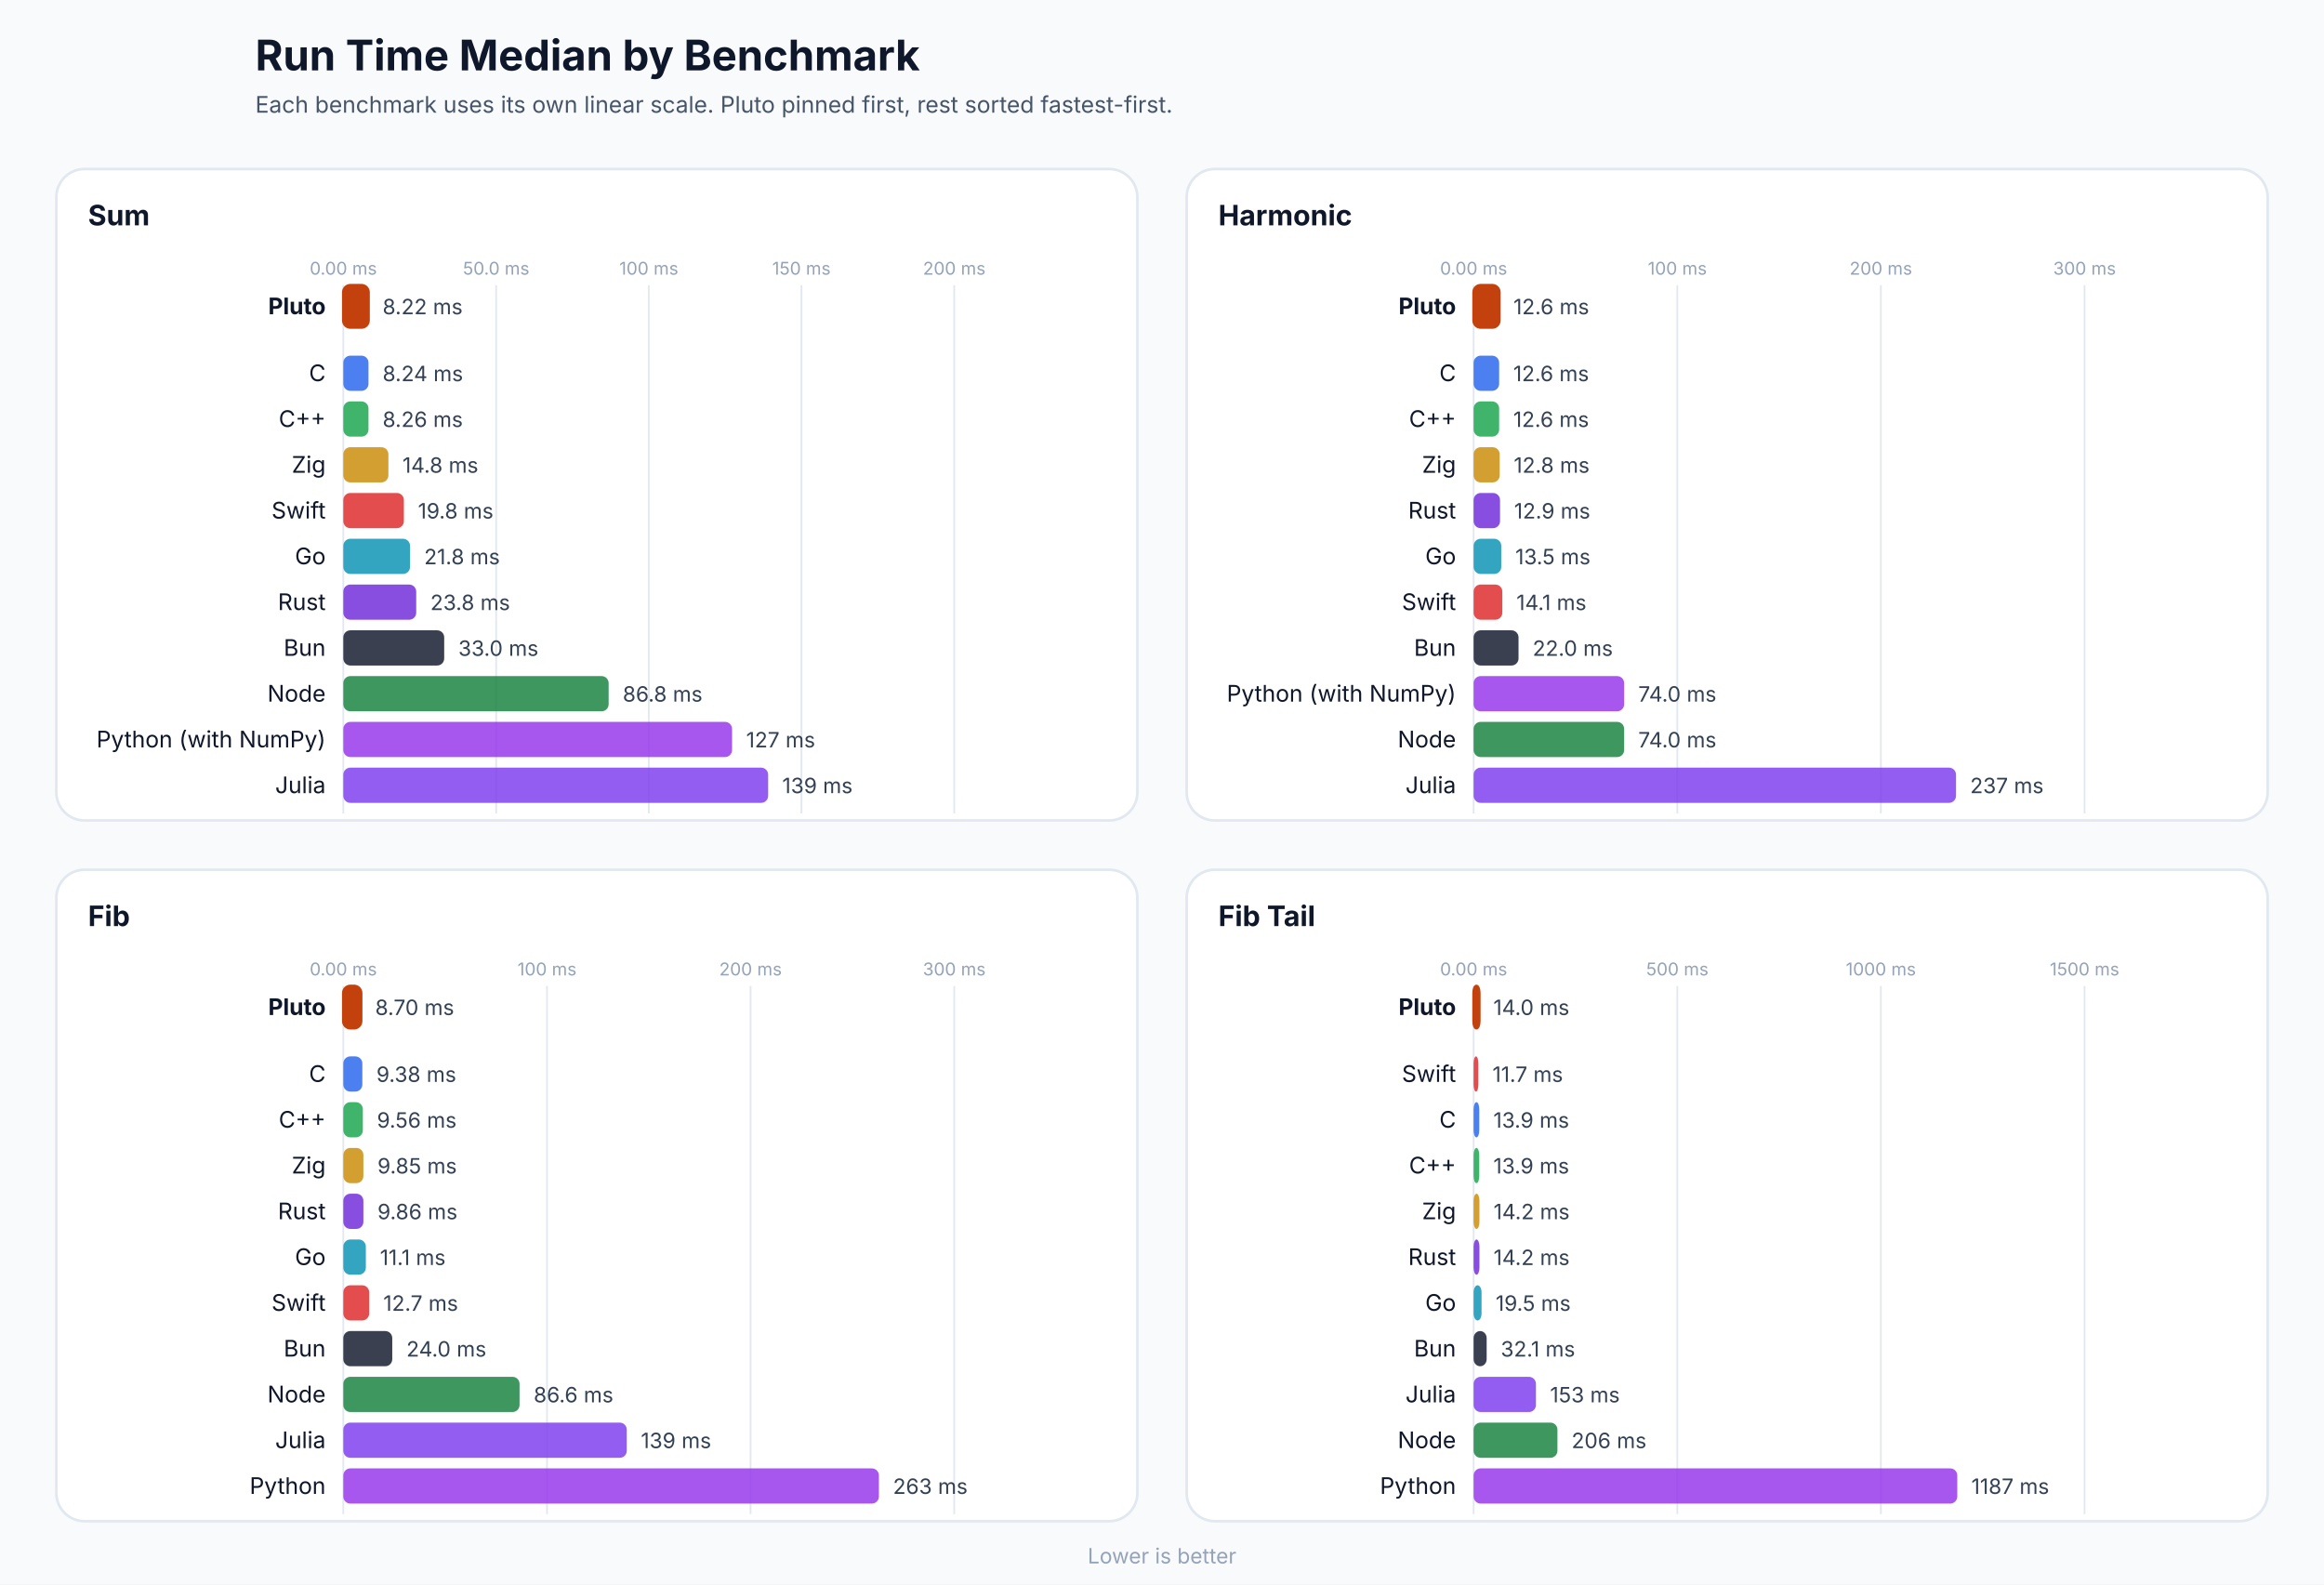
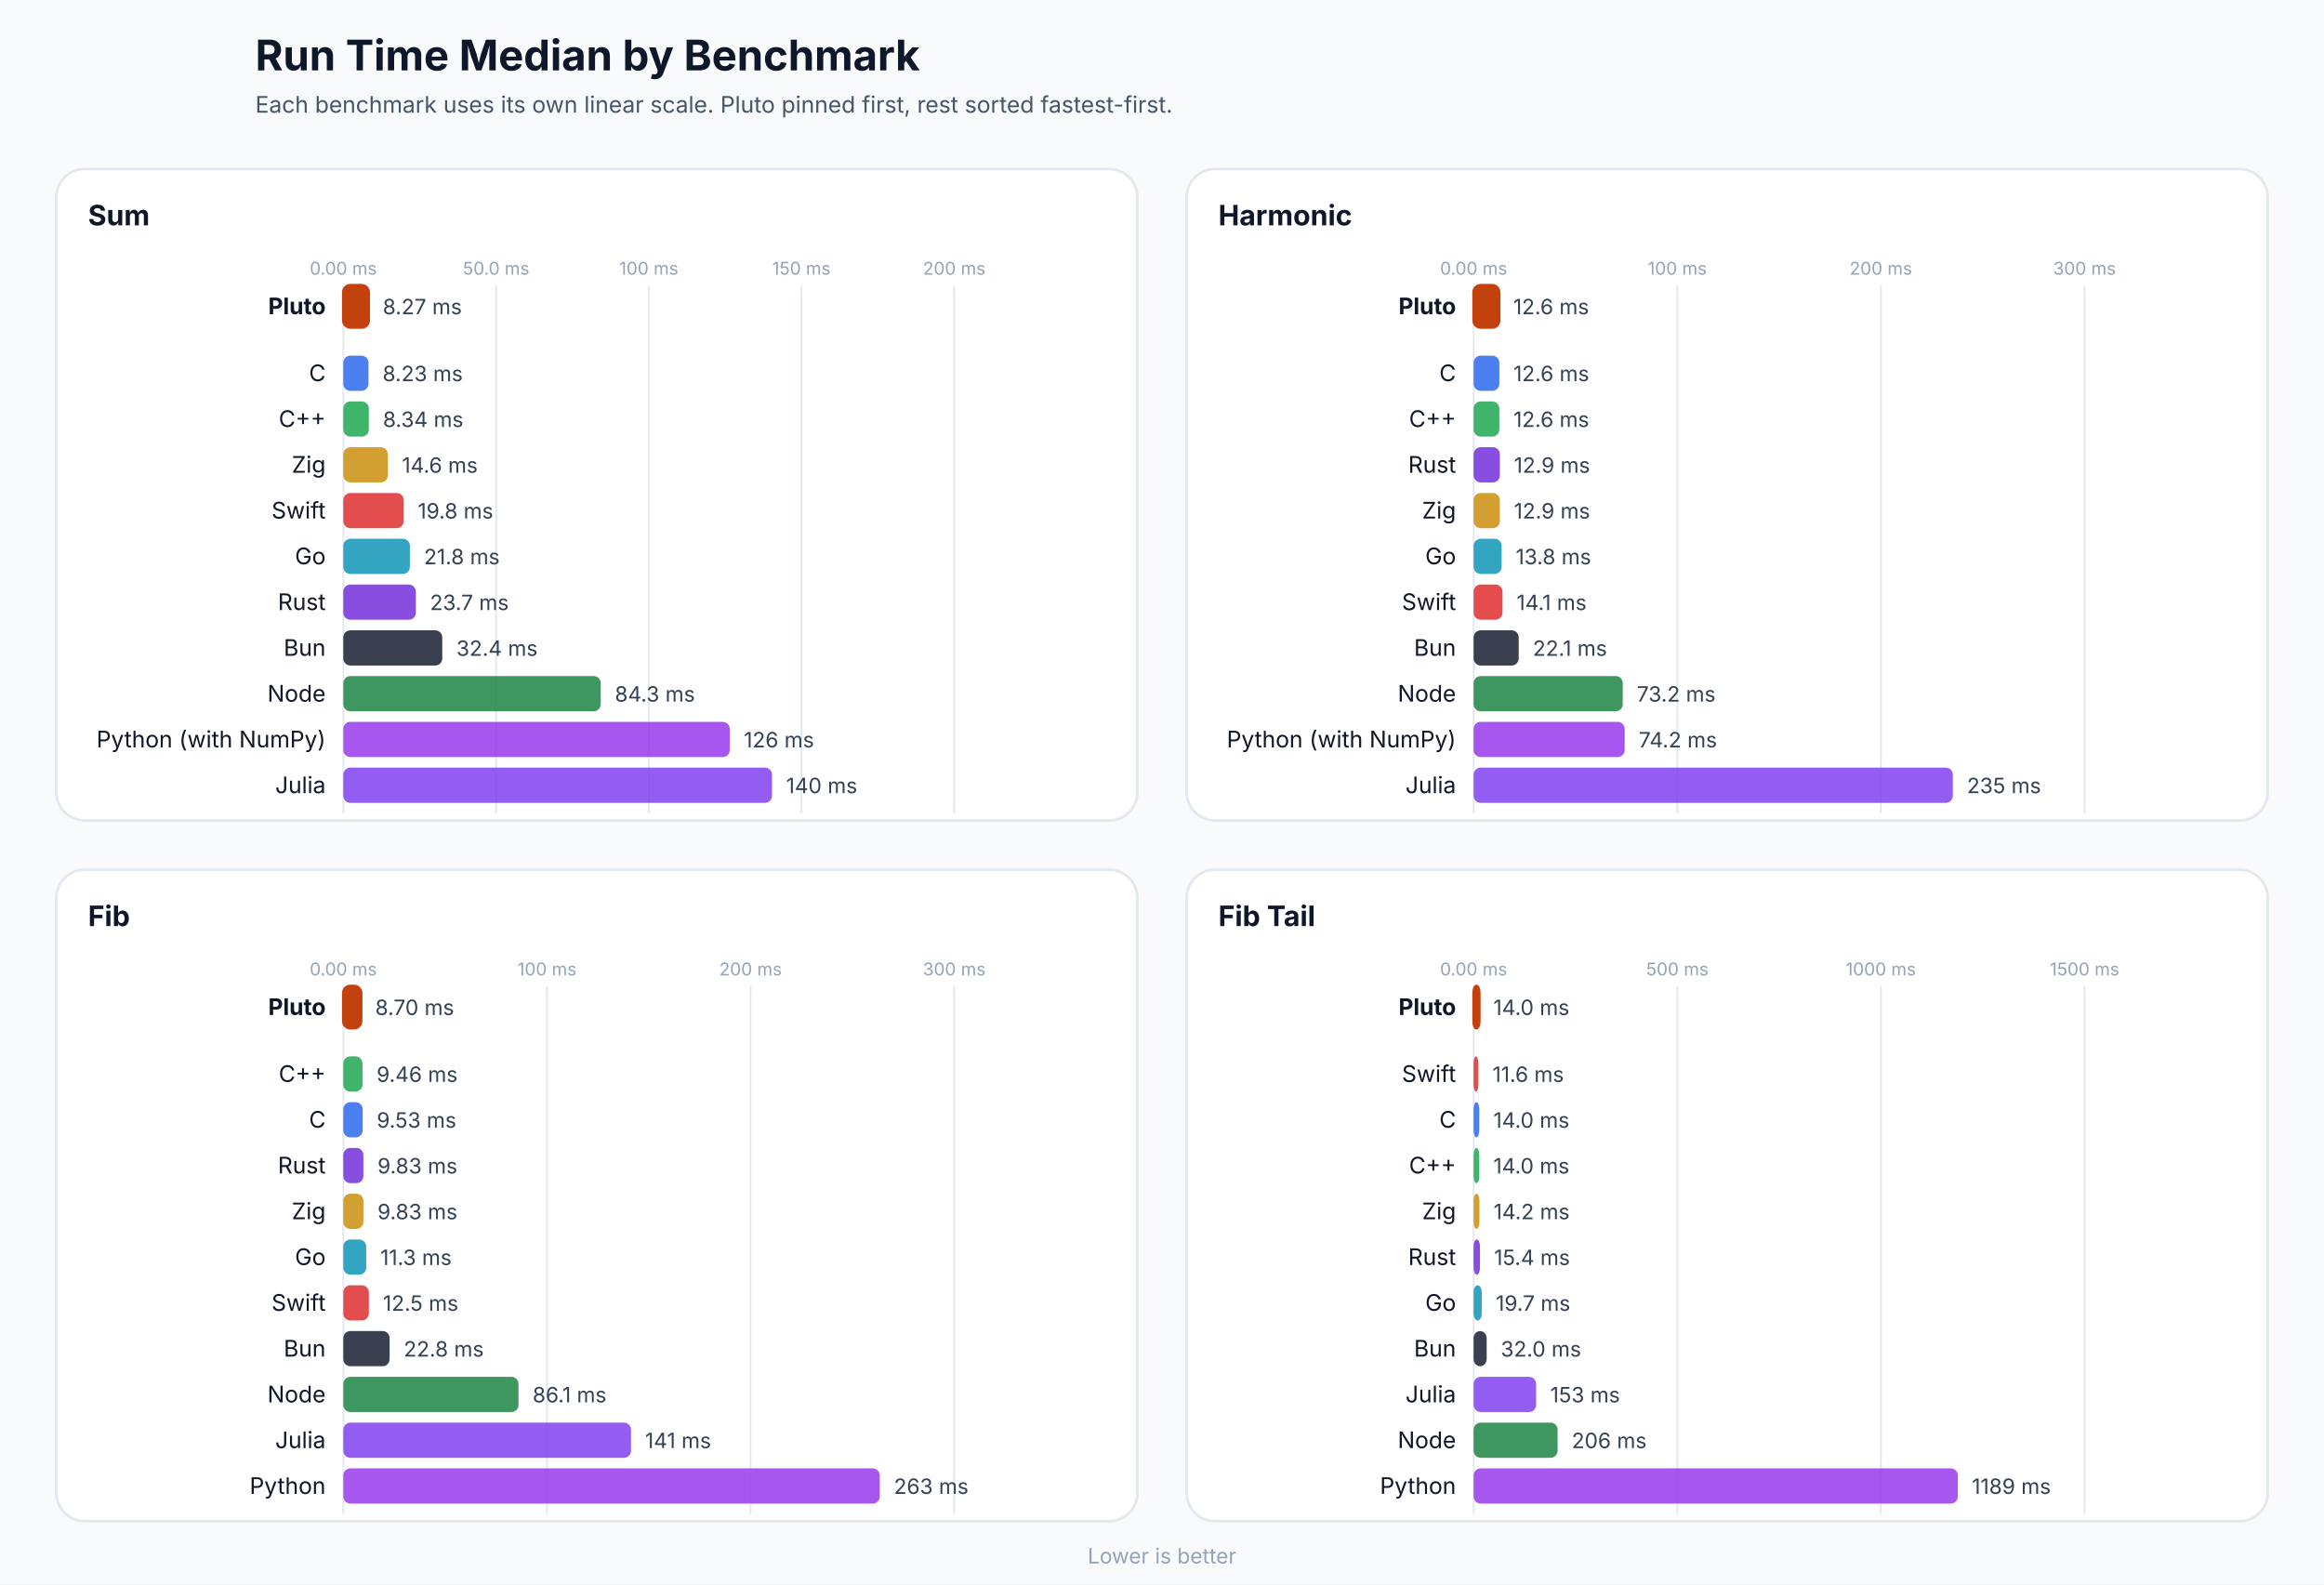
<svg xmlns="http://www.w3.org/2000/svg" width="1320" height="900" viewBox="0 0 1320 900" role="img" aria-labelledby="chart-title chart-desc">
  <rect width="1320" height="900" fill="#f8fafc" />
  <text x="145" y="40" fill="#0f172a" font-size="24" font-weight="700" font-family="ui-sans-serif, system-ui, -apple-system, BlinkMacSystemFont, sans-serif">Run Time Median by Benchmark</text>
  <text x="145" y="64" fill="#475569" font-size="13" font-family="ui-sans-serif, system-ui, -apple-system, BlinkMacSystemFont, sans-serif">Each benchmark uses its own linear scale. Pluto pinned first, rest sorted fastest-first.</text>
  <rect x="32" y="96" width="614" height="370" rx="16" fill="#ffffff" stroke="#e2e8f0" stroke-width="1.5" />
  <text x="50" y="128" fill="#0f172a" font-size="16" font-weight="700" font-family="ui-sans-serif, system-ui, -apple-system, BlinkMacSystemFont, sans-serif">Sum</text>
  <line x1="195.0" y1="162" x2="195.0" y2="462" stroke="#e2e8f0" stroke-width="1" />
  <text x="195.0" y="156" text-anchor="middle" fill="#94a3b8" font-size="10" font-family="ui-sans-serif, system-ui, -apple-system, BlinkMacSystemFont, sans-serif">0.00 ms</text>
  <line x1="281.8" y1="162" x2="281.8" y2="462" stroke="#e2e8f0" stroke-width="1" />
  <text x="281.8" y="156" text-anchor="middle" fill="#94a3b8" font-size="10" font-family="ui-sans-serif, system-ui, -apple-system, BlinkMacSystemFont, sans-serif">50.0 ms</text>
  <line x1="368.5" y1="162" x2="368.5" y2="462" stroke="#e2e8f0" stroke-width="1" />
  <text x="368.5" y="156" text-anchor="middle" fill="#94a3b8" font-size="10" font-family="ui-sans-serif, system-ui, -apple-system, BlinkMacSystemFont, sans-serif">100 ms</text>
  <line x1="455.2" y1="162" x2="455.2" y2="462" stroke="#e2e8f0" stroke-width="1" />
  <text x="455.2" y="156" text-anchor="middle" fill="#94a3b8" font-size="10" font-family="ui-sans-serif, system-ui, -apple-system, BlinkMacSystemFont, sans-serif">150 ms</text>
  <line x1="542.0" y1="162" x2="542.0" y2="462" stroke="#e2e8f0" stroke-width="1" />
  <text x="542.0" y="156" text-anchor="middle" fill="#94a3b8" font-size="10" font-family="ui-sans-serif, system-ui, -apple-system, BlinkMacSystemFont, sans-serif">200 ms</text>
  <text x="185" y="178.5" text-anchor="end" fill="#0f172a" font-size="13" font-weight="700" font-family="ui-sans-serif, system-ui, -apple-system, BlinkMacSystemFont, sans-serif">Pluto</text>
-   <rect x="195" y="162" width="14.3" height="24" rx="4" fill="#c2410c" fill-opacity="1.0" stroke="#c2410c" stroke-width="1.5" />
-   <text x="217.3" y="178.5" text-anchor="start" fill="#334155" font-size="12" font-family="ui-sans-serif, system-ui, -apple-system, BlinkMacSystemFont, sans-serif">8.22 ms</text>
+   <rect x="195" y="162" width="14.4" height="24" rx="4" fill="#c2410c" fill-opacity="1.0" stroke="#c2410c" stroke-width="1.5" />
+   <text x="217.4" y="178.5" text-anchor="start" fill="#334155" font-size="12" font-family="ui-sans-serif, system-ui, -apple-system, BlinkMacSystemFont, sans-serif">8.27 ms</text>
  <text x="185" y="216.5" text-anchor="end" fill="#0f172a" font-size="13" font-weight="400" font-family="ui-sans-serif, system-ui, -apple-system, BlinkMacSystemFont, sans-serif">C</text>
  <rect x="195" y="202" width="14.3" height="20" rx="4" fill="#2563eb" fill-opacity="0.82" />
-   <text x="217.3" y="216.5" text-anchor="start" fill="#334155" font-size="12" font-family="ui-sans-serif, system-ui, -apple-system, BlinkMacSystemFont, sans-serif">8.24 ms</text>
+   <text x="217.3" y="216.5" text-anchor="start" fill="#334155" font-size="12" font-family="ui-sans-serif, system-ui, -apple-system, BlinkMacSystemFont, sans-serif">8.23 ms</text>
  <text x="185" y="242.5" text-anchor="end" fill="#0f172a" font-size="13" font-weight="400" font-family="ui-sans-serif, system-ui, -apple-system, BlinkMacSystemFont, sans-serif">C++</text>
-   <rect x="195" y="228" width="14.3" height="20" rx="4" fill="#16a34a" fill-opacity="0.82" />
-   <text x="217.3" y="242.5" text-anchor="start" fill="#334155" font-size="12" font-family="ui-sans-serif, system-ui, -apple-system, BlinkMacSystemFont, sans-serif">8.26 ms</text>
+   <rect x="195" y="228" width="14.5" height="20" rx="4" fill="#16a34a" fill-opacity="0.82" />
+   <text x="217.5" y="242.5" text-anchor="start" fill="#334155" font-size="12" font-family="ui-sans-serif, system-ui, -apple-system, BlinkMacSystemFont, sans-serif">8.34 ms</text>
  <text x="185" y="268.5" text-anchor="end" fill="#0f172a" font-size="13" font-weight="400" font-family="ui-sans-serif, system-ui, -apple-system, BlinkMacSystemFont, sans-serif">Zig</text>
-   <rect x="195" y="254" width="25.6" height="20" rx="4" fill="#ca8a04" fill-opacity="0.82" />
-   <text x="228.6" y="268.5" text-anchor="start" fill="#334155" font-size="12" font-family="ui-sans-serif, system-ui, -apple-system, BlinkMacSystemFont, sans-serif">14.8 ms</text>
+   <rect x="195" y="254" width="25.3" height="20" rx="4" fill="#ca8a04" fill-opacity="0.82" />
+   <text x="228.3" y="268.5" text-anchor="start" fill="#334155" font-size="12" font-family="ui-sans-serif, system-ui, -apple-system, BlinkMacSystemFont, sans-serif">14.6 ms</text>
  <text x="185" y="294.5" text-anchor="end" fill="#0f172a" font-size="13" font-weight="400" font-family="ui-sans-serif, system-ui, -apple-system, BlinkMacSystemFont, sans-serif">Swift</text>
-   <rect x="195" y="280" width="34.4" height="20" rx="4" fill="#dc2626" fill-opacity="0.82" />
-   <text x="237.4" y="294.5" text-anchor="start" fill="#334155" font-size="12" font-family="ui-sans-serif, system-ui, -apple-system, BlinkMacSystemFont, sans-serif">19.8 ms</text>
+   <rect x="195" y="280" width="34.3" height="20" rx="4" fill="#dc2626" fill-opacity="0.82" />
+   <text x="237.3" y="294.5" text-anchor="start" fill="#334155" font-size="12" font-family="ui-sans-serif, system-ui, -apple-system, BlinkMacSystemFont, sans-serif">19.8 ms</text>
  <text x="185" y="320.5" text-anchor="end" fill="#0f172a" font-size="13" font-weight="400" font-family="ui-sans-serif, system-ui, -apple-system, BlinkMacSystemFont, sans-serif">Go</text>
-   <rect x="195" y="306" width="37.9" height="20" rx="4" fill="#0891b2" fill-opacity="0.82" />
-   <text x="240.9" y="320.5" text-anchor="start" fill="#334155" font-size="12" font-family="ui-sans-serif, system-ui, -apple-system, BlinkMacSystemFont, sans-serif">21.8 ms</text>
+   <rect x="195" y="306" width="37.8" height="20" rx="4" fill="#0891b2" fill-opacity="0.82" />
+   <text x="240.8" y="320.5" text-anchor="start" fill="#334155" font-size="12" font-family="ui-sans-serif, system-ui, -apple-system, BlinkMacSystemFont, sans-serif">21.8 ms</text>
  <text x="185" y="346.5" text-anchor="end" fill="#0f172a" font-size="13" font-weight="400" font-family="ui-sans-serif, system-ui, -apple-system, BlinkMacSystemFont, sans-serif">Rust</text>
-   <rect x="195" y="332" width="41.4" height="20" rx="4" fill="#6d28d9" fill-opacity="0.82" />
-   <text x="244.4" y="346.5" text-anchor="start" fill="#334155" font-size="12" font-family="ui-sans-serif, system-ui, -apple-system, BlinkMacSystemFont, sans-serif">23.8 ms</text>
+   <rect x="195" y="332" width="41.2" height="20" rx="4" fill="#6d28d9" fill-opacity="0.82" />
+   <text x="244.2" y="346.5" text-anchor="start" fill="#334155" font-size="12" font-family="ui-sans-serif, system-ui, -apple-system, BlinkMacSystemFont, sans-serif">23.7 ms</text>
  <text x="185" y="372.5" text-anchor="end" fill="#0f172a" font-size="13" font-weight="400" font-family="ui-sans-serif, system-ui, -apple-system, BlinkMacSystemFont, sans-serif">Bun</text>
-   <rect x="195" y="358" width="57.3" height="20" rx="4" fill="#0f172a" fill-opacity="0.82" />
-   <text x="260.3" y="372.5" text-anchor="start" fill="#334155" font-size="12" font-family="ui-sans-serif, system-ui, -apple-system, BlinkMacSystemFont, sans-serif">33.0 ms</text>
+   <rect x="195" y="358" width="56.2" height="20" rx="4" fill="#0f172a" fill-opacity="0.82" />
+   <text x="259.2" y="372.5" text-anchor="start" fill="#334155" font-size="12" font-family="ui-sans-serif, system-ui, -apple-system, BlinkMacSystemFont, sans-serif">32.4 ms</text>
  <text x="185" y="398.5" text-anchor="end" fill="#0f172a" font-size="13" font-weight="400" font-family="ui-sans-serif, system-ui, -apple-system, BlinkMacSystemFont, sans-serif">Node</text>
-   <rect x="195" y="384" width="150.7" height="20" rx="4" fill="#15803d" fill-opacity="0.82" />
-   <text x="353.7" y="398.5" text-anchor="start" fill="#334155" font-size="12" font-family="ui-sans-serif, system-ui, -apple-system, BlinkMacSystemFont, sans-serif">86.8 ms</text>
+   <rect x="195" y="384" width="146.2" height="20" rx="4" fill="#15803d" fill-opacity="0.82" />
+   <text x="349.2" y="398.5" text-anchor="start" fill="#334155" font-size="12" font-family="ui-sans-serif, system-ui, -apple-system, BlinkMacSystemFont, sans-serif">84.3 ms</text>
  <text x="185" y="424.5" text-anchor="end" fill="#0f172a" font-size="13" font-weight="400" font-family="ui-sans-serif, system-ui, -apple-system, BlinkMacSystemFont, sans-serif">Python (with NumPy)</text>
-   <rect x="195" y="410" width="220.8" height="20" rx="4" fill="#9333ea" fill-opacity="0.82" />
-   <text x="423.8" y="424.5" text-anchor="start" fill="#334155" font-size="12" font-family="ui-sans-serif, system-ui, -apple-system, BlinkMacSystemFont, sans-serif">127 ms</text>
+   <rect x="195" y="410" width="219.5" height="20" rx="4" fill="#9333ea" fill-opacity="0.82" />
+   <text x="422.5" y="424.5" text-anchor="start" fill="#334155" font-size="12" font-family="ui-sans-serif, system-ui, -apple-system, BlinkMacSystemFont, sans-serif">126 ms</text>
  <text x="185" y="450.5" text-anchor="end" fill="#0f172a" font-size="13" font-weight="400" font-family="ui-sans-serif, system-ui, -apple-system, BlinkMacSystemFont, sans-serif">Julia</text>
-   <rect x="195" y="436" width="241.3" height="20" rx="4" fill="#7c3aed" fill-opacity="0.82" />
-   <text x="444.3" y="450.5" text-anchor="start" fill="#334155" font-size="12" font-family="ui-sans-serif, system-ui, -apple-system, BlinkMacSystemFont, sans-serif">139 ms</text>
+   <rect x="195" y="436" width="243.5" height="20" rx="4" fill="#7c3aed" fill-opacity="0.82" />
+   <text x="446.5" y="450.5" text-anchor="start" fill="#334155" font-size="12" font-family="ui-sans-serif, system-ui, -apple-system, BlinkMacSystemFont, sans-serif">140 ms</text>
  <rect x="674" y="96" width="614" height="370" rx="16" fill="#ffffff" stroke="#e2e8f0" stroke-width="1.5" />
  <text x="692" y="128" fill="#0f172a" font-size="16" font-weight="700" font-family="ui-sans-serif, system-ui, -apple-system, BlinkMacSystemFont, sans-serif">Harmonic</text>
  <line x1="837.0" y1="162" x2="837.0" y2="462" stroke="#e2e8f0" stroke-width="1" />
  <text x="837.0" y="156" text-anchor="middle" fill="#94a3b8" font-size="10" font-family="ui-sans-serif, system-ui, -apple-system, BlinkMacSystemFont, sans-serif">0.00 ms</text>
  <line x1="952.7" y1="162" x2="952.7" y2="462" stroke="#e2e8f0" stroke-width="1" />
  <text x="952.7" y="156" text-anchor="middle" fill="#94a3b8" font-size="10" font-family="ui-sans-serif, system-ui, -apple-system, BlinkMacSystemFont, sans-serif">100 ms</text>
  <line x1="1068.3" y1="162" x2="1068.3" y2="462" stroke="#e2e8f0" stroke-width="1" />
  <text x="1068.3" y="156" text-anchor="middle" fill="#94a3b8" font-size="10" font-family="ui-sans-serif, system-ui, -apple-system, BlinkMacSystemFont, sans-serif">200 ms</text>
  <line x1="1184.0" y1="162" x2="1184.0" y2="462" stroke="#e2e8f0" stroke-width="1" />
  <text x="1184.0" y="156" text-anchor="middle" fill="#94a3b8" font-size="10" font-family="ui-sans-serif, system-ui, -apple-system, BlinkMacSystemFont, sans-serif">300 ms</text>
  <text x="827" y="178.5" text-anchor="end" fill="#0f172a" font-size="13" font-weight="700" font-family="ui-sans-serif, system-ui, -apple-system, BlinkMacSystemFont, sans-serif">Pluto</text>
-   <rect x="837" y="162" width="14.6" height="24" rx="4" fill="#c2410c" fill-opacity="1.0" stroke="#c2410c" stroke-width="1.5" />
-   <text x="859.6" y="178.5" text-anchor="start" fill="#334155" font-size="12" font-family="ui-sans-serif, system-ui, -apple-system, BlinkMacSystemFont, sans-serif">12.6 ms</text>
+   <rect x="837" y="162" width="14.5" height="24" rx="4" fill="#c2410c" fill-opacity="1.0" stroke="#c2410c" stroke-width="1.5" />
+   <text x="859.5" y="178.5" text-anchor="start" fill="#334155" font-size="12" font-family="ui-sans-serif, system-ui, -apple-system, BlinkMacSystemFont, sans-serif">12.6 ms</text>
  <text x="827" y="216.5" text-anchor="end" fill="#0f172a" font-size="13" font-weight="400" font-family="ui-sans-serif, system-ui, -apple-system, BlinkMacSystemFont, sans-serif">C</text>
-   <rect x="837" y="202" width="14.5" height="20" rx="4" fill="#2563eb" fill-opacity="0.82" />
-   <text x="859.5" y="216.5" text-anchor="start" fill="#334155" font-size="12" font-family="ui-sans-serif, system-ui, -apple-system, BlinkMacSystemFont, sans-serif">12.6 ms</text>
+   <rect x="837" y="202" width="14.6" height="20" rx="4" fill="#2563eb" fill-opacity="0.82" />
+   <text x="859.6" y="216.5" text-anchor="start" fill="#334155" font-size="12" font-family="ui-sans-serif, system-ui, -apple-system, BlinkMacSystemFont, sans-serif">12.6 ms</text>
  <text x="827" y="242.5" text-anchor="end" fill="#0f172a" font-size="13" font-weight="400" font-family="ui-sans-serif, system-ui, -apple-system, BlinkMacSystemFont, sans-serif">C++</text>
-   <rect x="837" y="228" width="14.5" height="20" rx="4" fill="#16a34a" fill-opacity="0.82" />
-   <text x="859.5" y="242.5" text-anchor="start" fill="#334155" font-size="12" font-family="ui-sans-serif, system-ui, -apple-system, BlinkMacSystemFont, sans-serif">12.6 ms</text>
-   <text x="827" y="268.5" text-anchor="end" fill="#0f172a" font-size="13" font-weight="400" font-family="ui-sans-serif, system-ui, -apple-system, BlinkMacSystemFont, sans-serif">Zig</text>
-   <rect x="837" y="254" width="14.8" height="20" rx="4" fill="#ca8a04" fill-opacity="0.82" />
-   <text x="859.8" y="268.5" text-anchor="start" fill="#334155" font-size="12" font-family="ui-sans-serif, system-ui, -apple-system, BlinkMacSystemFont, sans-serif">12.8 ms</text>
-   <text x="827" y="294.5" text-anchor="end" fill="#0f172a" font-size="13" font-weight="400" font-family="ui-sans-serif, system-ui, -apple-system, BlinkMacSystemFont, sans-serif">Rust</text>
-   <rect x="837" y="280" width="15.0" height="20" rx="4" fill="#6d28d9" fill-opacity="0.82" />
-   <text x="860.0" y="294.5" text-anchor="start" fill="#334155" font-size="12" font-family="ui-sans-serif, system-ui, -apple-system, BlinkMacSystemFont, sans-serif">12.9 ms</text>
+   <rect x="837" y="228" width="14.6" height="20" rx="4" fill="#16a34a" fill-opacity="0.82" />
+   <text x="859.6" y="242.5" text-anchor="start" fill="#334155" font-size="12" font-family="ui-sans-serif, system-ui, -apple-system, BlinkMacSystemFont, sans-serif">12.6 ms</text>
+   <text x="827" y="268.5" text-anchor="end" fill="#0f172a" font-size="13" font-weight="400" font-family="ui-sans-serif, system-ui, -apple-system, BlinkMacSystemFont, sans-serif">Rust</text>
+   <rect x="837" y="254" width="14.9" height="20" rx="4" fill="#6d28d9" fill-opacity="0.82" />
+   <text x="859.9" y="268.5" text-anchor="start" fill="#334155" font-size="12" font-family="ui-sans-serif, system-ui, -apple-system, BlinkMacSystemFont, sans-serif">12.9 ms</text>
+   <text x="827" y="294.5" text-anchor="end" fill="#0f172a" font-size="13" font-weight="400" font-family="ui-sans-serif, system-ui, -apple-system, BlinkMacSystemFont, sans-serif">Zig</text>
+   <rect x="837" y="280" width="14.9" height="20" rx="4" fill="#ca8a04" fill-opacity="0.82" />
+   <text x="859.9" y="294.5" text-anchor="start" fill="#334155" font-size="12" font-family="ui-sans-serif, system-ui, -apple-system, BlinkMacSystemFont, sans-serif">12.9 ms</text>
  <text x="827" y="320.5" text-anchor="end" fill="#0f172a" font-size="13" font-weight="400" font-family="ui-sans-serif, system-ui, -apple-system, BlinkMacSystemFont, sans-serif">Go</text>
-   <rect x="837" y="306" width="15.7" height="20" rx="4" fill="#0891b2" fill-opacity="0.82" />
-   <text x="860.7" y="320.5" text-anchor="start" fill="#334155" font-size="12" font-family="ui-sans-serif, system-ui, -apple-system, BlinkMacSystemFont, sans-serif">13.5 ms</text>
+   <rect x="837" y="306" width="15.9" height="20" rx="4" fill="#0891b2" fill-opacity="0.82" />
+   <text x="860.9" y="320.5" text-anchor="start" fill="#334155" font-size="12" font-family="ui-sans-serif, system-ui, -apple-system, BlinkMacSystemFont, sans-serif">13.8 ms</text>
  <text x="827" y="346.5" text-anchor="end" fill="#0f172a" font-size="13" font-weight="400" font-family="ui-sans-serif, system-ui, -apple-system, BlinkMacSystemFont, sans-serif">Swift</text>
-   <rect x="837" y="332" width="16.3" height="20" rx="4" fill="#dc2626" fill-opacity="0.82" />
-   <text x="861.3" y="346.5" text-anchor="start" fill="#334155" font-size="12" font-family="ui-sans-serif, system-ui, -apple-system, BlinkMacSystemFont, sans-serif">14.1 ms</text>
+   <rect x="837" y="332" width="16.4" height="20" rx="4" fill="#dc2626" fill-opacity="0.82" />
+   <text x="861.4" y="346.5" text-anchor="start" fill="#334155" font-size="12" font-family="ui-sans-serif, system-ui, -apple-system, BlinkMacSystemFont, sans-serif">14.1 ms</text>
  <text x="827" y="372.5" text-anchor="end" fill="#0f172a" font-size="13" font-weight="400" font-family="ui-sans-serif, system-ui, -apple-system, BlinkMacSystemFont, sans-serif">Bun</text>
-   <rect x="837" y="358" width="25.5" height="20" rx="4" fill="#0f172a" fill-opacity="0.82" />
-   <text x="870.5" y="372.5" text-anchor="start" fill="#334155" font-size="12" font-family="ui-sans-serif, system-ui, -apple-system, BlinkMacSystemFont, sans-serif">22.0 ms</text>
-   <text x="827" y="398.5" text-anchor="end" fill="#0f172a" font-size="13" font-weight="400" font-family="ui-sans-serif, system-ui, -apple-system, BlinkMacSystemFont, sans-serif">Python (with NumPy)</text>
-   <rect x="837" y="384" width="85.5" height="20" rx="4" fill="#9333ea" fill-opacity="0.82" />
-   <text x="930.5" y="398.5" text-anchor="start" fill="#334155" font-size="12" font-family="ui-sans-serif, system-ui, -apple-system, BlinkMacSystemFont, sans-serif">74.0 ms</text>
-   <text x="827" y="424.5" text-anchor="end" fill="#0f172a" font-size="13" font-weight="400" font-family="ui-sans-serif, system-ui, -apple-system, BlinkMacSystemFont, sans-serif">Node</text>
-   <rect x="837" y="410" width="85.5" height="20" rx="4" fill="#15803d" fill-opacity="0.82" />
-   <text x="930.5" y="424.5" text-anchor="start" fill="#334155" font-size="12" font-family="ui-sans-serif, system-ui, -apple-system, BlinkMacSystemFont, sans-serif">74.0 ms</text>
+   <rect x="837" y="358" width="25.6" height="20" rx="4" fill="#0f172a" fill-opacity="0.82" />
+   <text x="870.6" y="372.5" text-anchor="start" fill="#334155" font-size="12" font-family="ui-sans-serif, system-ui, -apple-system, BlinkMacSystemFont, sans-serif">22.1 ms</text>
+   <text x="827" y="398.5" text-anchor="end" fill="#0f172a" font-size="13" font-weight="400" font-family="ui-sans-serif, system-ui, -apple-system, BlinkMacSystemFont, sans-serif">Node</text>
+   <rect x="837" y="384" width="84.7" height="20" rx="4" fill="#15803d" fill-opacity="0.82" />
+   <text x="929.7" y="398.5" text-anchor="start" fill="#334155" font-size="12" font-family="ui-sans-serif, system-ui, -apple-system, BlinkMacSystemFont, sans-serif">73.2 ms</text>
+   <text x="827" y="424.5" text-anchor="end" fill="#0f172a" font-size="13" font-weight="400" font-family="ui-sans-serif, system-ui, -apple-system, BlinkMacSystemFont, sans-serif">Python (with NumPy)</text>
+   <rect x="837" y="410" width="85.8" height="20" rx="4" fill="#9333ea" fill-opacity="0.82" />
+   <text x="930.8" y="424.5" text-anchor="start" fill="#334155" font-size="12" font-family="ui-sans-serif, system-ui, -apple-system, BlinkMacSystemFont, sans-serif">74.2 ms</text>
  <text x="827" y="450.5" text-anchor="end" fill="#0f172a" font-size="13" font-weight="400" font-family="ui-sans-serif, system-ui, -apple-system, BlinkMacSystemFont, sans-serif">Julia</text>
-   <rect x="837" y="436" width="274.0" height="20" rx="4" fill="#7c3aed" fill-opacity="0.82" />
-   <text x="1119.0" y="450.5" text-anchor="start" fill="#334155" font-size="12" font-family="ui-sans-serif, system-ui, -apple-system, BlinkMacSystemFont, sans-serif">237 ms</text>
+   <rect x="837" y="436" width="272.2" height="20" rx="4" fill="#7c3aed" fill-opacity="0.82" />
+   <text x="1117.2" y="450.5" text-anchor="start" fill="#334155" font-size="12" font-family="ui-sans-serif, system-ui, -apple-system, BlinkMacSystemFont, sans-serif">235 ms</text>
  <rect x="32" y="494" width="614" height="370" rx="16" fill="#ffffff" stroke="#e2e8f0" stroke-width="1.5" />
  <text x="50" y="526" fill="#0f172a" font-size="16" font-weight="700" font-family="ui-sans-serif, system-ui, -apple-system, BlinkMacSystemFont, sans-serif">Fib</text>
  <line x1="195.0" y1="560" x2="195.0" y2="860" stroke="#e2e8f0" stroke-width="1" />
  <text x="195.0" y="554" text-anchor="middle" fill="#94a3b8" font-size="10" font-family="ui-sans-serif, system-ui, -apple-system, BlinkMacSystemFont, sans-serif">0.00 ms</text>
  <line x1="310.7" y1="560" x2="310.7" y2="860" stroke="#e2e8f0" stroke-width="1" />
  <text x="310.7" y="554" text-anchor="middle" fill="#94a3b8" font-size="10" font-family="ui-sans-serif, system-ui, -apple-system, BlinkMacSystemFont, sans-serif">100 ms</text>
  <line x1="426.3" y1="560" x2="426.3" y2="860" stroke="#e2e8f0" stroke-width="1" />
  <text x="426.3" y="554" text-anchor="middle" fill="#94a3b8" font-size="10" font-family="ui-sans-serif, system-ui, -apple-system, BlinkMacSystemFont, sans-serif">200 ms</text>
  <line x1="542.0" y1="560" x2="542.0" y2="860" stroke="#e2e8f0" stroke-width="1" />
  <text x="542.0" y="554" text-anchor="middle" fill="#94a3b8" font-size="10" font-family="ui-sans-serif, system-ui, -apple-system, BlinkMacSystemFont, sans-serif">300 ms</text>
  <text x="185" y="576.5" text-anchor="end" fill="#0f172a" font-size="13" font-weight="700" font-family="ui-sans-serif, system-ui, -apple-system, BlinkMacSystemFont, sans-serif">Pluto</text>
  <rect x="195" y="560" width="10.1" height="24" rx="4" fill="#c2410c" fill-opacity="1.0" stroke="#c2410c" stroke-width="1.5" />
  <text x="213.1" y="576.5" text-anchor="start" fill="#334155" font-size="12" font-family="ui-sans-serif, system-ui, -apple-system, BlinkMacSystemFont, sans-serif">8.70 ms</text>
-   <text x="185" y="614.5" text-anchor="end" fill="#0f172a" font-size="13" font-weight="400" font-family="ui-sans-serif, system-ui, -apple-system, BlinkMacSystemFont, sans-serif">C</text>
-   <rect x="195" y="600" width="10.8" height="20" rx="4" fill="#2563eb" fill-opacity="0.82" />
-   <text x="213.8" y="614.5" text-anchor="start" fill="#334155" font-size="12" font-family="ui-sans-serif, system-ui, -apple-system, BlinkMacSystemFont, sans-serif">9.38 ms</text>
-   <text x="185" y="640.5" text-anchor="end" fill="#0f172a" font-size="13" font-weight="400" font-family="ui-sans-serif, system-ui, -apple-system, BlinkMacSystemFont, sans-serif">C++</text>
-   <rect x="195" y="626" width="11.1" height="20" rx="4" fill="#16a34a" fill-opacity="0.82" />
-   <text x="214.1" y="640.5" text-anchor="start" fill="#334155" font-size="12" font-family="ui-sans-serif, system-ui, -apple-system, BlinkMacSystemFont, sans-serif">9.56 ms</text>
-   <text x="185" y="666.5" text-anchor="end" fill="#0f172a" font-size="13" font-weight="400" font-family="ui-sans-serif, system-ui, -apple-system, BlinkMacSystemFont, sans-serif">Zig</text>
-   <rect x="195" y="652" width="11.4" height="20" rx="4" fill="#ca8a04" fill-opacity="0.82" />
-   <text x="214.4" y="666.5" text-anchor="start" fill="#334155" font-size="12" font-family="ui-sans-serif, system-ui, -apple-system, BlinkMacSystemFont, sans-serif">9.85 ms</text>
-   <text x="185" y="692.5" text-anchor="end" fill="#0f172a" font-size="13" font-weight="400" font-family="ui-sans-serif, system-ui, -apple-system, BlinkMacSystemFont, sans-serif">Rust</text>
-   <rect x="195" y="678" width="11.4" height="20" rx="4" fill="#6d28d9" fill-opacity="0.82" />
-   <text x="214.4" y="692.5" text-anchor="start" fill="#334155" font-size="12" font-family="ui-sans-serif, system-ui, -apple-system, BlinkMacSystemFont, sans-serif">9.86 ms</text>
+   <text x="185" y="614.5" text-anchor="end" fill="#0f172a" font-size="13" font-weight="400" font-family="ui-sans-serif, system-ui, -apple-system, BlinkMacSystemFont, sans-serif">C++</text>
+   <rect x="195" y="600" width="10.9" height="20" rx="4" fill="#16a34a" fill-opacity="0.82" />
+   <text x="213.9" y="614.5" text-anchor="start" fill="#334155" font-size="12" font-family="ui-sans-serif, system-ui, -apple-system, BlinkMacSystemFont, sans-serif">9.46 ms</text>
+   <text x="185" y="640.5" text-anchor="end" fill="#0f172a" font-size="13" font-weight="400" font-family="ui-sans-serif, system-ui, -apple-system, BlinkMacSystemFont, sans-serif">C</text>
+   <rect x="195" y="626" width="11.0" height="20" rx="4" fill="#2563eb" fill-opacity="0.82" />
+   <text x="214.0" y="640.5" text-anchor="start" fill="#334155" font-size="12" font-family="ui-sans-serif, system-ui, -apple-system, BlinkMacSystemFont, sans-serif">9.53 ms</text>
+   <text x="185" y="666.5" text-anchor="end" fill="#0f172a" font-size="13" font-weight="400" font-family="ui-sans-serif, system-ui, -apple-system, BlinkMacSystemFont, sans-serif">Rust</text>
+   <rect x="195" y="652" width="11.4" height="20" rx="4" fill="#6d28d9" fill-opacity="0.82" />
+   <text x="214.4" y="666.5" text-anchor="start" fill="#334155" font-size="12" font-family="ui-sans-serif, system-ui, -apple-system, BlinkMacSystemFont, sans-serif">9.83 ms</text>
+   <text x="185" y="692.5" text-anchor="end" fill="#0f172a" font-size="13" font-weight="400" font-family="ui-sans-serif, system-ui, -apple-system, BlinkMacSystemFont, sans-serif">Zig</text>
+   <rect x="195" y="678" width="11.4" height="20" rx="4" fill="#ca8a04" fill-opacity="0.82" />
+   <text x="214.4" y="692.5" text-anchor="start" fill="#334155" font-size="12" font-family="ui-sans-serif, system-ui, -apple-system, BlinkMacSystemFont, sans-serif">9.83 ms</text>
  <text x="185" y="718.5" text-anchor="end" fill="#0f172a" font-size="13" font-weight="400" font-family="ui-sans-serif, system-ui, -apple-system, BlinkMacSystemFont, sans-serif">Go</text>
-   <rect x="195" y="704" width="12.8" height="20" rx="4" fill="#0891b2" fill-opacity="0.82" />
-   <text x="215.8" y="718.5" text-anchor="start" fill="#334155" font-size="12" font-family="ui-sans-serif, system-ui, -apple-system, BlinkMacSystemFont, sans-serif">11.1 ms</text>
+   <rect x="195" y="704" width="13.0" height="20" rx="4" fill="#0891b2" fill-opacity="0.82" />
+   <text x="216.0" y="718.5" text-anchor="start" fill="#334155" font-size="12" font-family="ui-sans-serif, system-ui, -apple-system, BlinkMacSystemFont, sans-serif">11.3 ms</text>
  <text x="185" y="744.5" text-anchor="end" fill="#0f172a" font-size="13" font-weight="400" font-family="ui-sans-serif, system-ui, -apple-system, BlinkMacSystemFont, sans-serif">Swift</text>
-   <rect x="195" y="730" width="14.7" height="20" rx="4" fill="#dc2626" fill-opacity="0.82" />
-   <text x="217.7" y="744.5" text-anchor="start" fill="#334155" font-size="12" font-family="ui-sans-serif, system-ui, -apple-system, BlinkMacSystemFont, sans-serif">12.7 ms</text>
+   <rect x="195" y="730" width="14.5" height="20" rx="4" fill="#dc2626" fill-opacity="0.82" />
+   <text x="217.5" y="744.5" text-anchor="start" fill="#334155" font-size="12" font-family="ui-sans-serif, system-ui, -apple-system, BlinkMacSystemFont, sans-serif">12.5 ms</text>
  <text x="185" y="770.5" text-anchor="end" fill="#0f172a" font-size="13" font-weight="400" font-family="ui-sans-serif, system-ui, -apple-system, BlinkMacSystemFont, sans-serif">Bun</text>
-   <rect x="195" y="756" width="27.8" height="20" rx="4" fill="#0f172a" fill-opacity="0.82" />
-   <text x="230.8" y="770.5" text-anchor="start" fill="#334155" font-size="12" font-family="ui-sans-serif, system-ui, -apple-system, BlinkMacSystemFont, sans-serif">24.0 ms</text>
+   <rect x="195" y="756" width="26.3" height="20" rx="4" fill="#0f172a" fill-opacity="0.82" />
+   <text x="229.3" y="770.5" text-anchor="start" fill="#334155" font-size="12" font-family="ui-sans-serif, system-ui, -apple-system, BlinkMacSystemFont, sans-serif">22.8 ms</text>
  <text x="185" y="796.5" text-anchor="end" fill="#0f172a" font-size="13" font-weight="400" font-family="ui-sans-serif, system-ui, -apple-system, BlinkMacSystemFont, sans-serif">Node</text>
-   <rect x="195" y="782" width="100.1" height="20" rx="4" fill="#15803d" fill-opacity="0.82" />
-   <text x="303.1" y="796.5" text-anchor="start" fill="#334155" font-size="12" font-family="ui-sans-serif, system-ui, -apple-system, BlinkMacSystemFont, sans-serif">86.6 ms</text>
+   <rect x="195" y="782" width="99.5" height="20" rx="4" fill="#15803d" fill-opacity="0.82" />
+   <text x="302.5" y="796.5" text-anchor="start" fill="#334155" font-size="12" font-family="ui-sans-serif, system-ui, -apple-system, BlinkMacSystemFont, sans-serif">86.1 ms</text>
  <text x="185" y="822.5" text-anchor="end" fill="#0f172a" font-size="13" font-weight="400" font-family="ui-sans-serif, system-ui, -apple-system, BlinkMacSystemFont, sans-serif">Julia</text>
-   <rect x="195" y="808" width="161.0" height="20" rx="4" fill="#7c3aed" fill-opacity="0.82" />
-   <text x="364.0" y="822.5" text-anchor="start" fill="#334155" font-size="12" font-family="ui-sans-serif, system-ui, -apple-system, BlinkMacSystemFont, sans-serif">139 ms</text>
+   <rect x="195" y="808" width="163.4" height="20" rx="4" fill="#7c3aed" fill-opacity="0.82" />
+   <text x="366.4" y="822.5" text-anchor="start" fill="#334155" font-size="12" font-family="ui-sans-serif, system-ui, -apple-system, BlinkMacSystemFont, sans-serif">141 ms</text>
  <text x="185" y="848.5" text-anchor="end" fill="#0f172a" font-size="13" font-weight="400" font-family="ui-sans-serif, system-ui, -apple-system, BlinkMacSystemFont, sans-serif">Python</text>
-   <rect x="195" y="834" width="304.2" height="20" rx="4" fill="#9333ea" fill-opacity="0.82" />
-   <text x="507.2" y="848.5" text-anchor="start" fill="#334155" font-size="12" font-family="ui-sans-serif, system-ui, -apple-system, BlinkMacSystemFont, sans-serif">263 ms</text>
+   <rect x="195" y="834" width="304.7" height="20" rx="4" fill="#9333ea" fill-opacity="0.82" />
+   <text x="507.7" y="848.5" text-anchor="start" fill="#334155" font-size="12" font-family="ui-sans-serif, system-ui, -apple-system, BlinkMacSystemFont, sans-serif">263 ms</text>
  <rect x="674" y="494" width="614" height="370" rx="16" fill="#ffffff" stroke="#e2e8f0" stroke-width="1.5" />
  <text x="692" y="526" fill="#0f172a" font-size="16" font-weight="700" font-family="ui-sans-serif, system-ui, -apple-system, BlinkMacSystemFont, sans-serif">Fib Tail</text>
  <line x1="837.0" y1="560" x2="837.0" y2="860" stroke="#e2e8f0" stroke-width="1" />
  <text x="837.0" y="554" text-anchor="middle" fill="#94a3b8" font-size="10" font-family="ui-sans-serif, system-ui, -apple-system, BlinkMacSystemFont, sans-serif">0.00 ms</text>
  <line x1="952.7" y1="560" x2="952.7" y2="860" stroke="#e2e8f0" stroke-width="1" />
  <text x="952.7" y="554" text-anchor="middle" fill="#94a3b8" font-size="10" font-family="ui-sans-serif, system-ui, -apple-system, BlinkMacSystemFont, sans-serif">500 ms</text>
  <line x1="1068.3" y1="560" x2="1068.3" y2="860" stroke="#e2e8f0" stroke-width="1" />
  <text x="1068.3" y="554" text-anchor="middle" fill="#94a3b8" font-size="10" font-family="ui-sans-serif, system-ui, -apple-system, BlinkMacSystemFont, sans-serif">1000 ms</text>
  <line x1="1184.0" y1="560" x2="1184.0" y2="860" stroke="#e2e8f0" stroke-width="1" />
  <text x="1184.0" y="554" text-anchor="middle" fill="#94a3b8" font-size="10" font-family="ui-sans-serif, system-ui, -apple-system, BlinkMacSystemFont, sans-serif">1500 ms</text>
  <text x="827" y="576.5" text-anchor="end" fill="#0f172a" font-size="13" font-weight="700" font-family="ui-sans-serif, system-ui, -apple-system, BlinkMacSystemFont, sans-serif">Pluto</text>
  <rect x="837" y="560" width="3.2" height="24" rx="4" fill="#c2410c" fill-opacity="1.0" stroke="#c2410c" stroke-width="1.5" />
  <text x="848.2" y="576.5" text-anchor="start" fill="#334155" font-size="12" font-family="ui-sans-serif, system-ui, -apple-system, BlinkMacSystemFont, sans-serif">14.0 ms</text>
  <text x="827" y="614.5" text-anchor="end" fill="#0f172a" font-size="13" font-weight="400" font-family="ui-sans-serif, system-ui, -apple-system, BlinkMacSystemFont, sans-serif">Swift</text>
  <rect x="837" y="600" width="2.7" height="20" rx="4" fill="#dc2626" fill-opacity="0.82" />
-   <text x="847.7" y="614.5" text-anchor="start" fill="#334155" font-size="12" font-family="ui-sans-serif, system-ui, -apple-system, BlinkMacSystemFont, sans-serif">11.7 ms</text>
+   <text x="847.7" y="614.5" text-anchor="start" fill="#334155" font-size="12" font-family="ui-sans-serif, system-ui, -apple-system, BlinkMacSystemFont, sans-serif">11.6 ms</text>
  <text x="827" y="640.5" text-anchor="end" fill="#0f172a" font-size="13" font-weight="400" font-family="ui-sans-serif, system-ui, -apple-system, BlinkMacSystemFont, sans-serif">C</text>
  <rect x="837" y="626" width="3.2" height="20" rx="4" fill="#2563eb" fill-opacity="0.82" />
-   <text x="848.2" y="640.5" text-anchor="start" fill="#334155" font-size="12" font-family="ui-sans-serif, system-ui, -apple-system, BlinkMacSystemFont, sans-serif">13.9 ms</text>
+   <text x="848.2" y="640.5" text-anchor="start" fill="#334155" font-size="12" font-family="ui-sans-serif, system-ui, -apple-system, BlinkMacSystemFont, sans-serif">14.0 ms</text>
  <text x="827" y="666.5" text-anchor="end" fill="#0f172a" font-size="13" font-weight="400" font-family="ui-sans-serif, system-ui, -apple-system, BlinkMacSystemFont, sans-serif">C++</text>
  <rect x="837" y="652" width="3.2" height="20" rx="4" fill="#16a34a" fill-opacity="0.82" />
-   <text x="848.2" y="666.5" text-anchor="start" fill="#334155" font-size="12" font-family="ui-sans-serif, system-ui, -apple-system, BlinkMacSystemFont, sans-serif">13.9 ms</text>
+   <text x="848.2" y="666.5" text-anchor="start" fill="#334155" font-size="12" font-family="ui-sans-serif, system-ui, -apple-system, BlinkMacSystemFont, sans-serif">14.0 ms</text>
  <text x="827" y="692.5" text-anchor="end" fill="#0f172a" font-size="13" font-weight="400" font-family="ui-sans-serif, system-ui, -apple-system, BlinkMacSystemFont, sans-serif">Zig</text>
  <rect x="837" y="678" width="3.3" height="20" rx="4" fill="#ca8a04" fill-opacity="0.82" />
  <text x="848.3" y="692.5" text-anchor="start" fill="#334155" font-size="12" font-family="ui-sans-serif, system-ui, -apple-system, BlinkMacSystemFont, sans-serif">14.2 ms</text>
  <text x="827" y="718.5" text-anchor="end" fill="#0f172a" font-size="13" font-weight="400" font-family="ui-sans-serif, system-ui, -apple-system, BlinkMacSystemFont, sans-serif">Rust</text>
-   <rect x="837" y="704" width="3.3" height="20" rx="4" fill="#6d28d9" fill-opacity="0.82" />
-   <text x="848.3" y="718.5" text-anchor="start" fill="#334155" font-size="12" font-family="ui-sans-serif, system-ui, -apple-system, BlinkMacSystemFont, sans-serif">14.2 ms</text>
+   <rect x="837" y="704" width="3.6" height="20" rx="4" fill="#6d28d9" fill-opacity="0.82" />
+   <text x="848.6" y="718.5" text-anchor="start" fill="#334155" font-size="12" font-family="ui-sans-serif, system-ui, -apple-system, BlinkMacSystemFont, sans-serif">15.4 ms</text>
  <text x="827" y="744.5" text-anchor="end" fill="#0f172a" font-size="13" font-weight="400" font-family="ui-sans-serif, system-ui, -apple-system, BlinkMacSystemFont, sans-serif">Go</text>
-   <rect x="837" y="730" width="4.5" height="20" rx="4" fill="#0891b2" fill-opacity="0.82" />
-   <text x="849.5" y="744.5" text-anchor="start" fill="#334155" font-size="12" font-family="ui-sans-serif, system-ui, -apple-system, BlinkMacSystemFont, sans-serif">19.5 ms</text>
+   <rect x="837" y="730" width="4.6" height="20" rx="4" fill="#0891b2" fill-opacity="0.82" />
+   <text x="849.6" y="744.5" text-anchor="start" fill="#334155" font-size="12" font-family="ui-sans-serif, system-ui, -apple-system, BlinkMacSystemFont, sans-serif">19.7 ms</text>
  <text x="827" y="770.5" text-anchor="end" fill="#0f172a" font-size="13" font-weight="400" font-family="ui-sans-serif, system-ui, -apple-system, BlinkMacSystemFont, sans-serif">Bun</text>
  <rect x="837" y="756" width="7.4" height="20" rx="4" fill="#0f172a" fill-opacity="0.82" />
-   <text x="852.4" y="770.5" text-anchor="start" fill="#334155" font-size="12" font-family="ui-sans-serif, system-ui, -apple-system, BlinkMacSystemFont, sans-serif">32.1 ms</text>
+   <text x="852.4" y="770.5" text-anchor="start" fill="#334155" font-size="12" font-family="ui-sans-serif, system-ui, -apple-system, BlinkMacSystemFont, sans-serif">32.0 ms</text>
  <text x="827" y="796.5" text-anchor="end" fill="#0f172a" font-size="13" font-weight="400" font-family="ui-sans-serif, system-ui, -apple-system, BlinkMacSystemFont, sans-serif">Julia</text>
-   <rect x="837" y="782" width="35.4" height="20" rx="4" fill="#7c3aed" fill-opacity="0.82" />
-   <text x="880.4" y="796.5" text-anchor="start" fill="#334155" font-size="12" font-family="ui-sans-serif, system-ui, -apple-system, BlinkMacSystemFont, sans-serif">153 ms</text>
+   <rect x="837" y="782" width="35.5" height="20" rx="4" fill="#7c3aed" fill-opacity="0.82" />
+   <text x="880.5" y="796.5" text-anchor="start" fill="#334155" font-size="12" font-family="ui-sans-serif, system-ui, -apple-system, BlinkMacSystemFont, sans-serif">153 ms</text>
  <text x="827" y="822.5" text-anchor="end" fill="#0f172a" font-size="13" font-weight="400" font-family="ui-sans-serif, system-ui, -apple-system, BlinkMacSystemFont, sans-serif">Node</text>
-   <rect x="837" y="808" width="47.6" height="20" rx="4" fill="#15803d" fill-opacity="0.82" />
-   <text x="892.6" y="822.5" text-anchor="start" fill="#334155" font-size="12" font-family="ui-sans-serif, system-ui, -apple-system, BlinkMacSystemFont, sans-serif">206 ms</text>
+   <rect x="837" y="808" width="47.7" height="20" rx="4" fill="#15803d" fill-opacity="0.82" />
+   <text x="892.7" y="822.5" text-anchor="start" fill="#334155" font-size="12" font-family="ui-sans-serif, system-ui, -apple-system, BlinkMacSystemFont, sans-serif">206 ms</text>
  <text x="827" y="848.5" text-anchor="end" fill="#0f172a" font-size="13" font-weight="400" font-family="ui-sans-serif, system-ui, -apple-system, BlinkMacSystemFont, sans-serif">Python</text>
-   <rect x="837" y="834" width="274.7" height="20" rx="4" fill="#9333ea" fill-opacity="0.82" />
-   <text x="1119.7" y="848.5" text-anchor="start" fill="#334155" font-size="12" font-family="ui-sans-serif, system-ui, -apple-system, BlinkMacSystemFont, sans-serif">1187 ms</text>
+   <rect x="837" y="834" width="275.0" height="20" rx="4" fill="#9333ea" fill-opacity="0.82" />
+   <text x="1120.0" y="848.5" text-anchor="start" fill="#334155" font-size="12" font-family="ui-sans-serif, system-ui, -apple-system, BlinkMacSystemFont, sans-serif">1189 ms</text>
  <text x="660.0" y="888" text-anchor="middle" fill="#94a3b8" font-size="12" font-family="ui-sans-serif, system-ui, -apple-system, BlinkMacSystemFont, sans-serif">Lower is better</text>
</svg>
